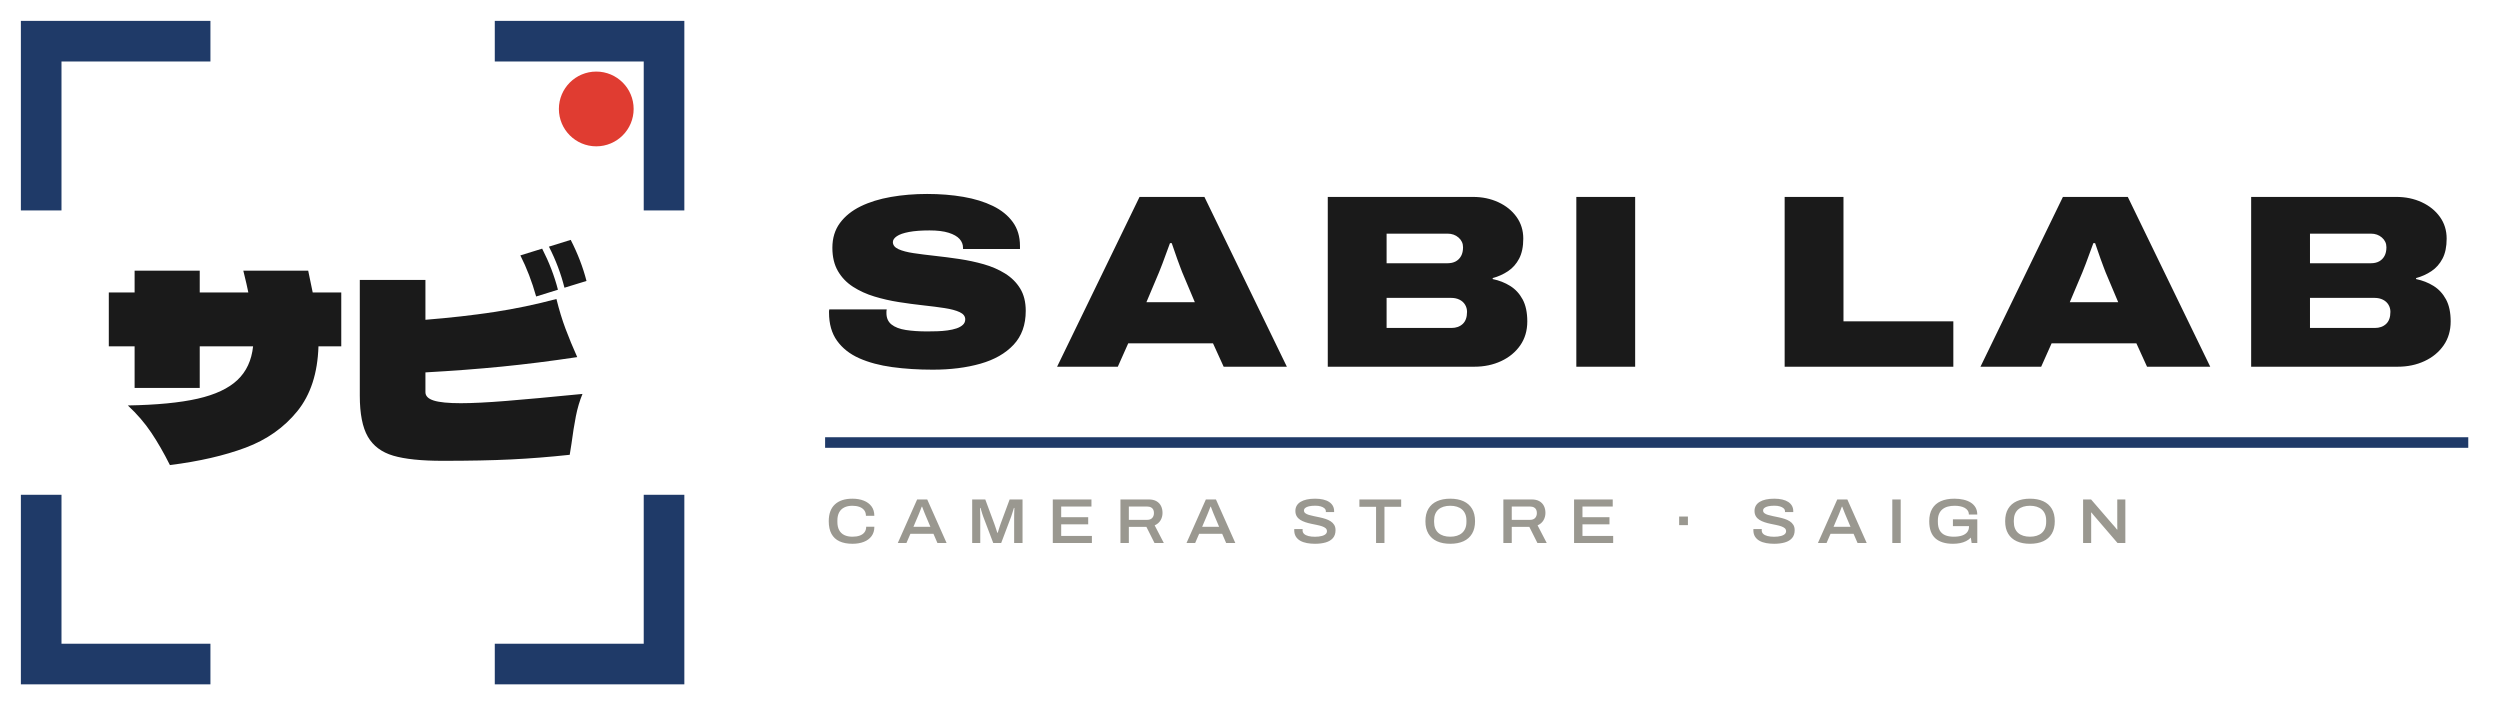
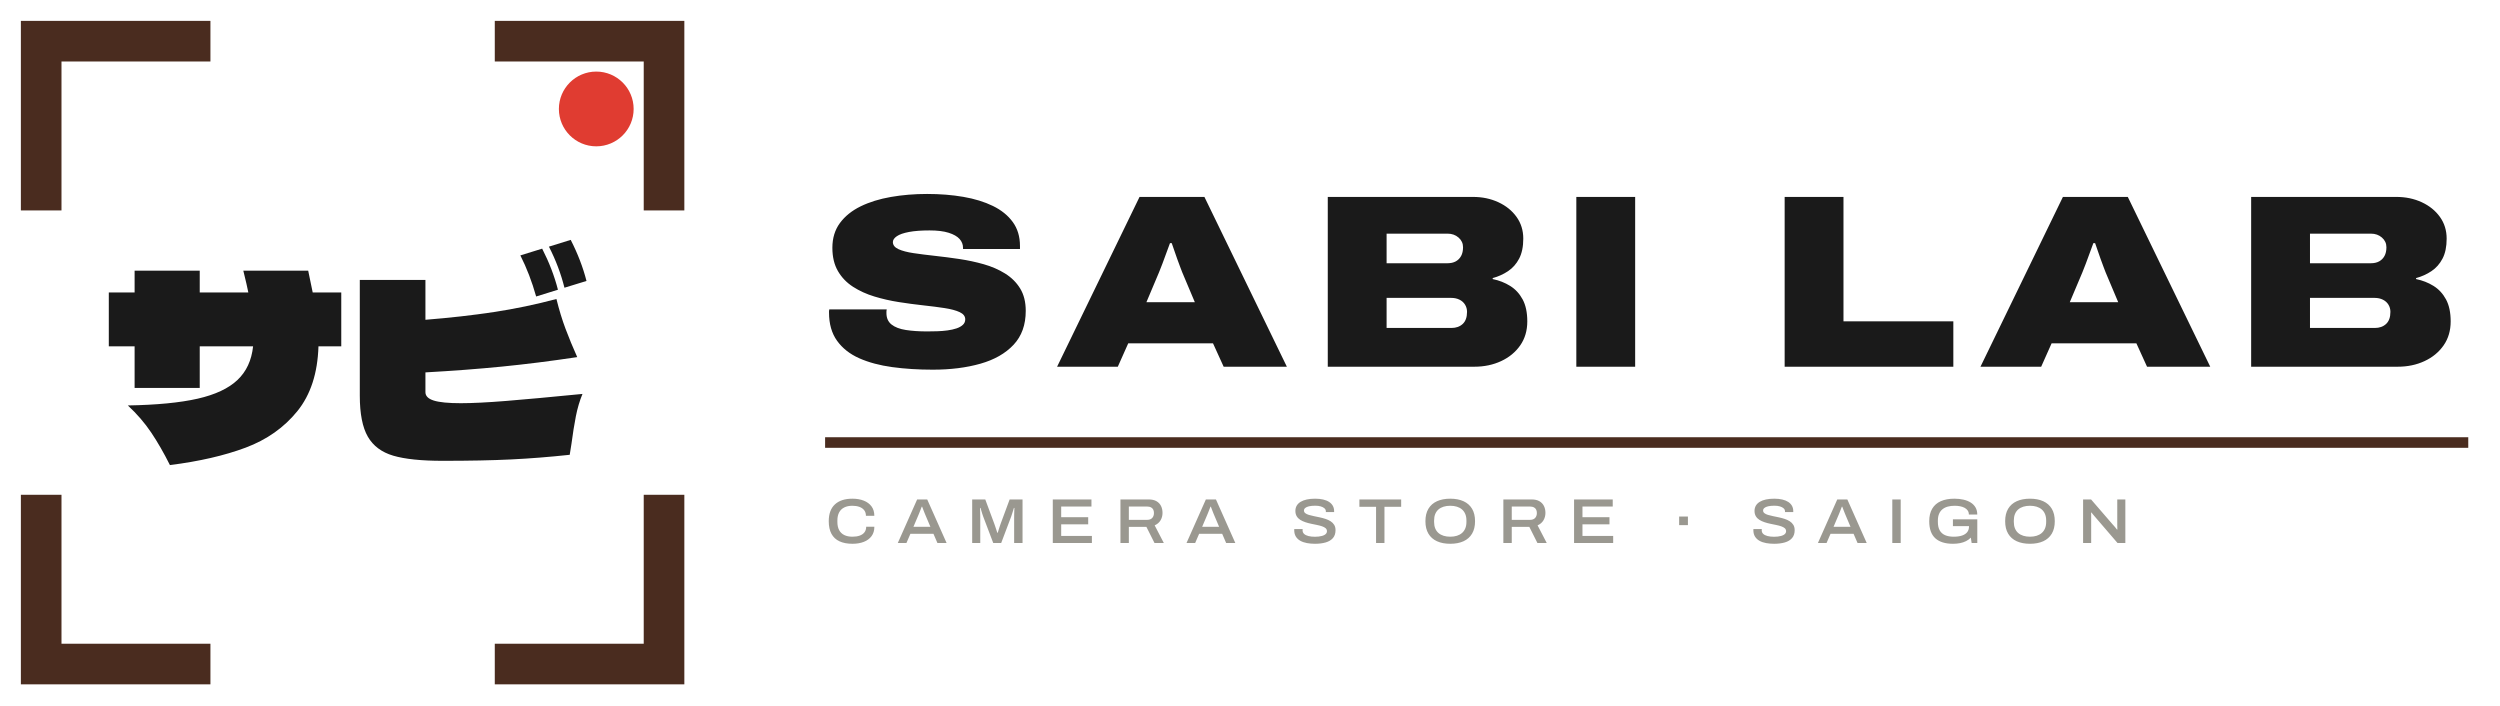
<svg xmlns="http://www.w3.org/2000/svg" viewBox="0 0 709 200">
-   <path d="M11.68 53.92 V11.68 H53.92 M146.08 11.68 H188.32 V53.92 M188.32 146.08 V188.32 H146.08 M53.92 188.32 H11.68 V146.08" fill="none" stroke="#1F3A68" stroke-width="11.52" stroke-linecap="square" />
+   <path d="M11.68 53.92 V11.68 H53.92 M146.08 11.68 H188.32 V53.92 M188.32 146.08 V188.32 H146.08 M53.92 188.32 H11.68 V146.08" fill="none" stroke="#4A2C1F" stroke-width="11.52" stroke-linecap="square" />
  <path d="M68.483 -47.952V-32.678H62.018Q61.663 -21.241 56.015 -14.279Q50.367 -7.317 41.345 -3.943Q32.323 -0.568 19.891 0.995Q17.334 -4.12 14.599 -8.205Q11.864 -12.29 7.956 -15.913Q20.246 -16.126 27.741 -17.831Q35.236 -19.536 39.036 -23.124Q42.837 -26.711 43.476 -32.678H28.345V-20.886H9.875V-32.678H2.557V-47.952H9.875V-54.132H28.345V-47.952H42.127Q41.772 -49.799 40.706 -54.132H59.105L60.384 -47.952ZM131.779 -49.302Q130.287 -55.269 127.375 -60.952L133.555 -62.87Q136.539 -57.045 138.031 -51.22ZM123.752 -46.815Q121.976 -53.138 119.276 -58.466L125.457 -60.384Q128.44 -54.559 129.932 -48.733ZM92.352 -19.678Q92.352 -18.044 94.732 -17.298Q97.112 -16.552 102.369 -16.552Q107.27 -16.552 115.227 -17.192Q123.183 -17.831 136.894 -19.181Q135.686 -16.268 135.012 -12.823Q134.337 -9.377 133.768 -5.044L133.271 -1.918Q124.675 -0.995 116.648 -0.604Q108.62 -0.213 97.254 -0.213Q88.161 -0.213 83.223 -1.669Q78.286 -3.126 76.013 -7.068Q73.74 -11.011 73.74 -18.684V-51.504H92.352V-40.209Q102.937 -41.061 111.817 -42.411Q120.697 -43.761 129.506 -46.105Q130.643 -41.487 132.099 -37.616Q133.555 -33.744 135.402 -29.624Q124.036 -27.919 113.948 -26.924Q103.86 -25.93 92.352 -25.29Z" fill="#1A1A1A" transform="translate(28.3 130.9)" />
  <circle cx="169.1" cy="30.9" r="10.6" fill="#E03C31" />
  <path d="M264.53 104.84Q258.37 104.84 253.038 104.111Q247.705 103.383 243.69 101.604Q239.675 99.826 237.394 96.65Q235.112 93.475 235.112 88.645Q235.112 88.505 235.112 88.263Q235.112 88.021 235.182 87.754H251.471Q251.401 88.034 251.397 88.292Q251.394 88.549 251.394 88.785Q251.394 90.891 252.839 92.034Q254.284 93.176 256.893 93.584Q259.503 93.991 262.921 93.991Q264.314 93.991 265.807 93.943Q267.299 93.895 268.712 93.704Q270.125 93.513 271.249 93.138Q272.372 92.762 273.056 92.135Q273.74 91.508 273.74 90.566Q273.74 89.255 272.159 88.52Q270.578 87.785 267.873 87.371Q265.168 86.957 261.827 86.595Q258.486 86.232 254.901 85.669Q251.315 85.105 247.974 84.09Q244.633 83.075 241.928 81.338Q239.223 79.601 237.642 76.887Q236.061 74.173 236.061 70.272Q236.061 66.149 238.211 63.241Q240.362 60.333 244.084 58.516Q247.807 56.699 252.678 55.853Q257.549 55.006 262.927 55.006Q268.438 55.006 273.204 55.827Q277.971 56.648 281.578 58.405Q285.186 60.161 287.226 62.971Q289.265 65.78 289.265 69.757V70.622H273.116V70.285Q273.116 68.872 272.136 67.778Q271.156 66.683 269.049 66.015Q266.942 65.347 263.621 65.347Q260.107 65.347 257.784 65.786Q255.461 66.225 254.341 66.992Q253.221 67.759 253.221 68.644Q253.221 69.936 254.802 70.661Q256.383 71.387 259.088 71.791Q261.793 72.195 265.134 72.558Q268.475 72.921 272.061 73.455Q275.647 73.99 278.987 74.938Q282.328 75.886 285.033 77.563Q287.738 79.24 289.319 81.82Q290.9 84.401 290.9 88.168Q290.9 94.086 287.458 97.767Q284.015 101.448 278.053 103.144Q272.09 104.84 264.53 104.84ZM299.792 104.0 323.173 55.846H341.573L364.954 104.0H347.03L344.007 97.362H319.969L317.009 104.0ZM325.123 85.698H338.853L335.288 77.246Q335.065 76.667 334.686 75.671Q334.308 74.675 333.865 73.449Q333.423 72.224 333.025 71.037Q332.627 69.851 332.303 68.954H331.807Q331.367 70.163 330.785 71.728Q330.203 73.294 329.659 74.783Q329.114 76.272 328.688 77.252ZM376.557 104.0V55.846H417.734Q421.689 55.846 424.936 57.351Q428.183 58.856 430.092 61.516Q432.001 64.176 432.001 67.683Q432.001 71.112 430.824 73.352Q429.647 75.592 427.674 76.907Q425.701 78.221 423.328 78.864V79.144Q426.058 79.704 428.282 81.088Q430.506 82.472 431.823 84.919Q433.14 87.366 433.14 91.152Q433.14 95.059 431.145 97.936Q429.15 100.812 425.73 102.406Q422.31 104.0 418.116 104.0ZM393.24 93.011H411.621Q413.601 93.011 414.826 91.871Q416.05 90.731 416.05 88.434Q416.05 87.328 415.496 86.415Q414.941 85.502 413.922 84.992Q412.902 84.482 411.582 84.482H393.24ZM393.24 74.658H410.488Q411.899 74.658 412.867 74.12Q413.836 73.582 414.377 72.584Q414.918 71.586 414.918 70.12Q414.918 68.478 413.646 67.37Q412.375 66.263 410.526 66.263H393.24ZM447.047 104.0V55.846H463.73V104.0ZM506.127 104.0V55.846H522.81V91.122H553.966V104.0ZM561.662 104.0 585.043 55.846H603.443L626.824 104.0H608.9L605.877 97.362H581.839L578.879 104.0ZM586.993 85.698H600.723L597.158 77.246Q596.935 76.667 596.556 75.671Q596.178 74.675 595.735 73.449Q595.293 72.224 594.895 71.037Q594.497 69.851 594.173 68.954H593.677Q593.237 70.163 592.655 71.728Q592.073 73.294 591.529 74.783Q590.984 76.272 590.558 77.252ZM638.427 104.0V55.846H679.604Q683.559 55.846 686.806 57.351Q690.053 58.856 691.962 61.516Q693.871 64.176 693.871 67.683Q693.871 71.112 692.694 73.352Q691.517 75.592 689.544 76.907Q687.571 78.221 685.198 78.864V79.144Q687.928 79.704 690.152 81.088Q692.376 82.472 693.693 84.919Q695.01 87.366 695.01 91.152Q695.01 95.059 693.015 97.936Q691.02 100.812 687.6 102.406Q684.18 104.0 679.986 104.0ZM655.11 93.011H673.491Q675.471 93.011 676.696 91.871Q677.92 90.731 677.92 88.434Q677.92 87.328 677.366 86.415Q676.811 85.502 675.792 84.992Q674.772 84.482 673.452 84.482H655.11ZM655.11 74.658H672.358Q673.769 74.658 674.737 74.12Q675.706 73.582 676.247 72.584Q676.788 71.586 676.788 70.12Q676.788 68.478 675.516 67.37Q674.245 66.263 672.396 66.263H655.11Z" fill="#1A1A1A" />
-   <rect x="234" y="124" width="466" height="3" fill="#1F3A68" />
+   <rect x="234" y="124" width="466" height="3" fill="#4A2C1F" />
  <path d="M241.759 154.216Q239.583 154.216 238.08 153.517Q236.577 152.817 235.805 151.395Q235.033 149.973 235.033 147.818Q235.033 144.66 236.783 143.044Q238.534 141.428 241.749 141.428Q243.55 141.428 244.952 141.978Q246.355 142.529 247.157 143.604Q247.959 144.68 247.959 146.279H245.576Q245.576 145.338 245.091 144.706Q244.607 144.075 243.745 143.755Q242.883 143.435 241.74 143.435Q240.391 143.435 239.436 143.91Q238.481 144.385 237.982 145.313Q237.483 146.242 237.483 147.608V148.029Q237.483 149.412 237.983 150.342Q238.483 151.272 239.438 151.741Q240.394 152.209 241.755 152.209Q242.946 152.209 243.818 151.896Q244.691 151.583 245.171 150.952Q245.651 150.32 245.651 149.39H247.968Q247.968 150.975 247.171 152.051Q246.374 153.127 244.976 153.671Q243.577 154.216 241.759 154.216ZM254.612 154.0 260.101 141.644H262.96L268.457 154.0H265.856L264.727 151.384H258.192L257.063 154.0ZM259.046 149.409H263.863L262.459 146.094Q262.378 145.906 262.244 145.578Q262.111 145.25 261.971 144.882Q261.83 144.515 261.706 144.19Q261.581 143.865 261.518 143.7H261.4Q261.263 144.062 261.081 144.531Q260.898 145.001 260.73 145.427Q260.561 145.853 260.451 146.102ZM275.711 154.0V141.644H279.424L281.981 148.536Q282.097 148.854 282.252 149.319Q282.406 149.784 282.562 150.253Q282.719 150.722 282.831 151.091H282.963Q283.059 150.761 283.199 150.311Q283.339 149.861 283.493 149.389Q283.647 148.917 283.778 148.545L286.334 141.644H289.992V154.0H287.611V146.975Q287.611 146.425 287.624 145.828Q287.637 145.231 287.658 144.746Q287.679 144.26 287.687 144.056H287.544Q287.479 144.277 287.337 144.723Q287.195 145.169 287.045 145.656Q286.894 146.143 286.768 146.503L283.936 154.0H281.684L278.843 146.512Q278.71 146.151 278.567 145.706Q278.425 145.261 278.3 144.819Q278.174 144.378 278.076 144.056H277.934Q277.951 144.41 277.964 144.924Q277.976 145.438 277.989 145.977Q278.002 146.515 278.002 146.975V154.0ZM298.571 154.0V141.644H309.536V143.659H300.953V146.687H308.612V148.702H300.953V151.985H309.661V154.0ZM317.759 154.0V141.644H325.786Q327.108 141.644 327.97 142.138Q328.831 142.631 329.261 143.491Q329.691 144.35 329.691 145.456Q329.691 146.623 329.13 147.564Q328.57 148.505 327.463 148.99L330.063 154.0H327.42L325.119 149.418H320.141V154.0ZM320.141 147.428H325.361Q326.27 147.428 326.765 146.896Q327.261 146.364 327.261 145.478Q327.261 144.898 327.044 144.493Q326.827 144.088 326.404 143.873Q325.981 143.659 325.361 143.659H320.141ZM336.494 154.0 341.983 141.644H344.842L350.339 154.0H347.738L346.609 151.384H340.074L338.945 154.0ZM340.928 149.409H345.745L344.341 146.094Q344.26 145.906 344.126 145.578Q343.993 145.25 343.853 144.882Q343.712 144.515 343.588 144.19Q343.463 143.865 343.4 143.7H343.282Q343.145 144.062 342.963 144.531Q342.78 145.001 342.612 145.427Q342.443 145.853 342.333 146.102ZM372.934 154.216Q371.738 154.216 370.668 154.021Q369.598 153.827 368.783 153.374Q367.969 152.92 367.506 152.175Q367.043 151.43 367.043 150.329Q367.043 150.251 367.048 150.169Q367.052 150.088 367.061 150.039H369.437Q369.428 150.096 369.419 150.199Q369.41 150.301 369.41 150.405Q369.41 151.007 369.838 151.412Q370.266 151.818 371.062 152.022Q371.858 152.225 372.926 152.225Q373.481 152.225 373.986 152.166Q374.492 152.107 374.917 151.989Q375.343 151.871 375.66 151.685Q375.977 151.498 376.151 151.24Q376.324 150.982 376.324 150.653Q376.324 150.132 375.949 149.804Q375.573 149.476 374.935 149.26Q374.298 149.043 373.498 148.88Q372.697 148.717 371.848 148.54Q370.998 148.364 370.198 148.097Q369.398 147.831 368.76 147.431Q368.122 147.031 367.747 146.408Q367.371 145.786 367.371 144.892Q367.371 144.052 367.75 143.404Q368.129 142.756 368.856 142.315Q369.584 141.875 370.618 141.652Q371.651 141.428 372.962 141.428Q374.227 141.428 375.228 141.659Q376.228 141.89 376.927 142.344Q377.626 142.797 377.991 143.456Q378.356 144.115 378.356 144.971V145.227H376.013V145.001Q376.013 144.522 375.633 144.171Q375.253 143.82 374.584 143.62Q373.914 143.419 373.037 143.419Q371.948 143.419 371.23 143.587Q370.513 143.756 370.158 144.063Q369.802 144.37 369.802 144.785Q369.802 145.241 370.178 145.536Q370.553 145.832 371.191 146.026Q371.829 146.221 372.63 146.379Q373.43 146.537 374.279 146.722Q375.128 146.907 375.929 147.166Q376.729 147.425 377.367 147.835Q378.005 148.245 378.381 148.858Q378.756 149.471 378.756 150.35Q378.756 151.751 378.013 152.604Q377.27 153.456 375.957 153.836Q374.644 154.216 372.934 154.216ZM390.251 154.0V143.722H385.524V141.644H397.371V143.722H392.633V154.0ZM411.283 154.216Q409.111 154.216 407.529 153.497Q405.946 152.778 405.099 151.352Q404.251 149.926 404.251 147.822Q404.251 145.7 405.099 144.283Q405.946 142.866 407.529 142.147Q409.111 141.428 411.283 141.428Q413.476 141.428 415.052 142.147Q416.627 142.866 417.475 144.283Q418.323 145.7 418.323 147.822Q418.323 149.926 417.475 151.352Q416.627 152.778 415.052 153.497Q413.476 154.216 411.283 154.216ZM411.287 152.209Q412.331 152.209 413.173 151.946Q414.015 151.682 414.62 151.161Q415.224 150.639 415.553 149.853Q415.881 149.066 415.881 148.023V147.621Q415.881 146.573 415.553 145.785Q415.224 144.997 414.62 144.476Q414.015 143.955 413.173 143.695Q412.331 143.435 411.287 143.435Q410.244 143.435 409.401 143.695Q408.559 143.955 407.954 144.476Q407.349 144.997 407.029 145.785Q406.709 146.573 406.709 147.621V148.023Q406.709 149.066 407.029 149.853Q407.349 150.639 407.954 151.161Q408.56 151.682 409.402 151.946Q410.244 152.209 411.287 152.209ZM426.353 154.0V141.644H434.38Q435.702 141.644 436.564 142.138Q437.425 142.631 437.855 143.491Q438.285 144.35 438.285 145.456Q438.285 146.623 437.724 147.564Q437.164 148.505 436.057 148.99L438.657 154.0H436.014L433.713 149.418H428.735V154.0ZM428.735 147.428H433.955Q434.864 147.428 435.359 146.896Q435.855 146.364 435.855 145.478Q435.855 144.898 435.638 144.493Q435.421 144.088 434.998 143.873Q434.575 143.659 433.955 143.659H428.735ZM446.405 154.0V141.644H457.37V143.659H448.787V146.687H456.446V148.702H448.787V151.985H457.495V154.0ZM476.204 148.928V146.487H478.694V148.928ZM503.146 154.216Q501.95 154.216 500.88 154.021Q499.81 153.827 498.995 153.374Q498.181 152.92 497.718 152.175Q497.255 151.43 497.255 150.329Q497.255 150.251 497.26 150.169Q497.264 150.088 497.273 150.039H499.649Q499.64 150.096 499.631 150.199Q499.622 150.301 499.622 150.405Q499.622 151.007 500.05 151.412Q500.478 151.818 501.274 152.022Q502.07 152.225 503.138 152.225Q503.693 152.225 504.198 152.166Q504.704 152.107 505.129 151.989Q505.555 151.871 505.872 151.685Q506.189 151.498 506.363 151.24Q506.536 150.982 506.536 150.653Q506.536 150.132 506.161 149.804Q505.785 149.476 505.147 149.26Q504.51 149.043 503.71 148.88Q502.909 148.717 502.06 148.54Q501.21 148.364 500.41 148.097Q499.61 147.831 498.972 147.431Q498.334 147.031 497.959 146.408Q497.583 145.786 497.583 144.892Q497.583 144.052 497.962 143.404Q498.341 142.756 499.068 142.315Q499.796 141.875 500.83 141.652Q501.863 141.428 503.174 141.428Q504.439 141.428 505.44 141.659Q506.44 141.89 507.139 142.344Q507.838 142.797 508.203 143.456Q508.568 144.115 508.568 144.971V145.227H506.225V145.001Q506.225 144.522 505.845 144.171Q505.465 143.82 504.796 143.62Q504.126 143.419 503.249 143.419Q502.16 143.419 501.442 143.587Q500.725 143.756 500.37 144.063Q500.014 144.37 500.014 144.785Q500.014 145.241 500.39 145.536Q500.765 145.832 501.403 146.026Q502.041 146.221 502.842 146.379Q503.642 146.537 504.491 146.722Q505.34 146.907 506.141 147.166Q506.941 147.425 507.579 147.835Q508.217 148.245 508.593 148.858Q508.968 149.471 508.968 150.35Q508.968 151.751 508.225 152.604Q507.482 153.456 506.169 153.836Q504.856 154.216 503.146 154.216ZM515.558 154.0 521.047 141.644H523.906L529.403 154.0H526.802L525.673 151.384H519.138L518.009 154.0ZM519.992 149.409H524.809L523.405 146.094Q523.324 145.906 523.19 145.578Q523.057 145.25 522.917 144.882Q522.776 144.515 522.652 144.19Q522.527 143.865 522.464 143.7H522.346Q522.209 144.062 522.027 144.531Q521.844 145.001 521.676 145.427Q521.507 145.853 521.397 146.102ZM536.657 154.0V141.644H539.039V154.0ZM553.867 154.216Q550.568 154.216 548.849 152.652Q547.131 151.088 547.131 147.826Q547.131 145.689 547.973 144.267Q548.814 142.846 550.412 142.137Q552.009 141.428 554.247 141.428Q555.66 141.428 556.847 141.702Q558.034 141.975 558.912 142.532Q559.791 143.088 560.271 143.932Q560.752 144.776 560.752 145.926H558.37Q558.37 145.263 558.043 144.785Q557.717 144.308 557.15 144.009Q556.584 143.71 555.858 143.572Q555.133 143.435 554.327 143.435Q553.243 143.435 552.364 143.681Q551.485 143.928 550.863 144.445Q550.24 144.961 549.911 145.751Q549.581 146.541 549.581 147.619V148.023Q549.581 149.505 550.11 150.428Q550.639 151.352 551.641 151.781Q552.644 152.209 554.051 152.209Q555.487 152.209 556.451 151.875Q557.415 151.541 557.909 150.904Q558.403 150.266 558.403 149.369V149.213H553.847V147.278H560.761V154.0H559.159L558.926 152.471Q558.334 153.081 557.561 153.467Q556.789 153.852 555.863 154.034Q554.938 154.216 553.867 154.216ZM575.695 154.216Q573.523 154.216 571.941 153.497Q570.358 152.778 569.511 151.352Q568.663 149.926 568.663 147.822Q568.663 145.7 569.511 144.283Q570.358 142.866 571.941 142.147Q573.523 141.428 575.695 141.428Q577.888 141.428 579.464 142.147Q581.039 142.866 581.887 144.283Q582.735 145.7 582.735 147.822Q582.735 149.926 581.887 151.352Q581.039 152.778 579.464 153.497Q577.888 154.216 575.695 154.216ZM575.699 152.209Q576.743 152.209 577.585 151.946Q578.427 151.682 579.032 151.161Q579.636 150.639 579.965 149.853Q580.293 149.066 580.293 148.023V147.621Q580.293 146.573 579.965 145.785Q579.636 144.997 579.032 144.476Q578.427 143.955 577.585 143.695Q576.743 143.435 575.699 143.435Q574.656 143.435 573.813 143.695Q572.971 143.955 572.366 144.476Q571.761 144.997 571.441 145.785Q571.121 146.573 571.121 147.621V148.023Q571.121 149.066 571.441 149.853Q571.761 150.639 572.366 151.161Q572.972 151.682 573.814 151.946Q574.656 152.209 575.699 152.209ZM590.765 154.0V141.644H593.03L599.199 148.785Q599.356 148.936 599.574 149.196Q599.791 149.455 600.012 149.718Q600.233 149.981 600.372 150.174H600.487Q600.479 149.855 600.467 149.462Q600.455 149.069 600.455 148.767V141.644H602.748V154.0H600.533L594.336 146.786Q594.036 146.457 593.686 146.025Q593.336 145.592 593.141 145.359H593.034Q593.042 145.605 593.05 146.014Q593.058 146.424 593.058 146.904V154.0Z" fill="#9A9890" />
</svg>
